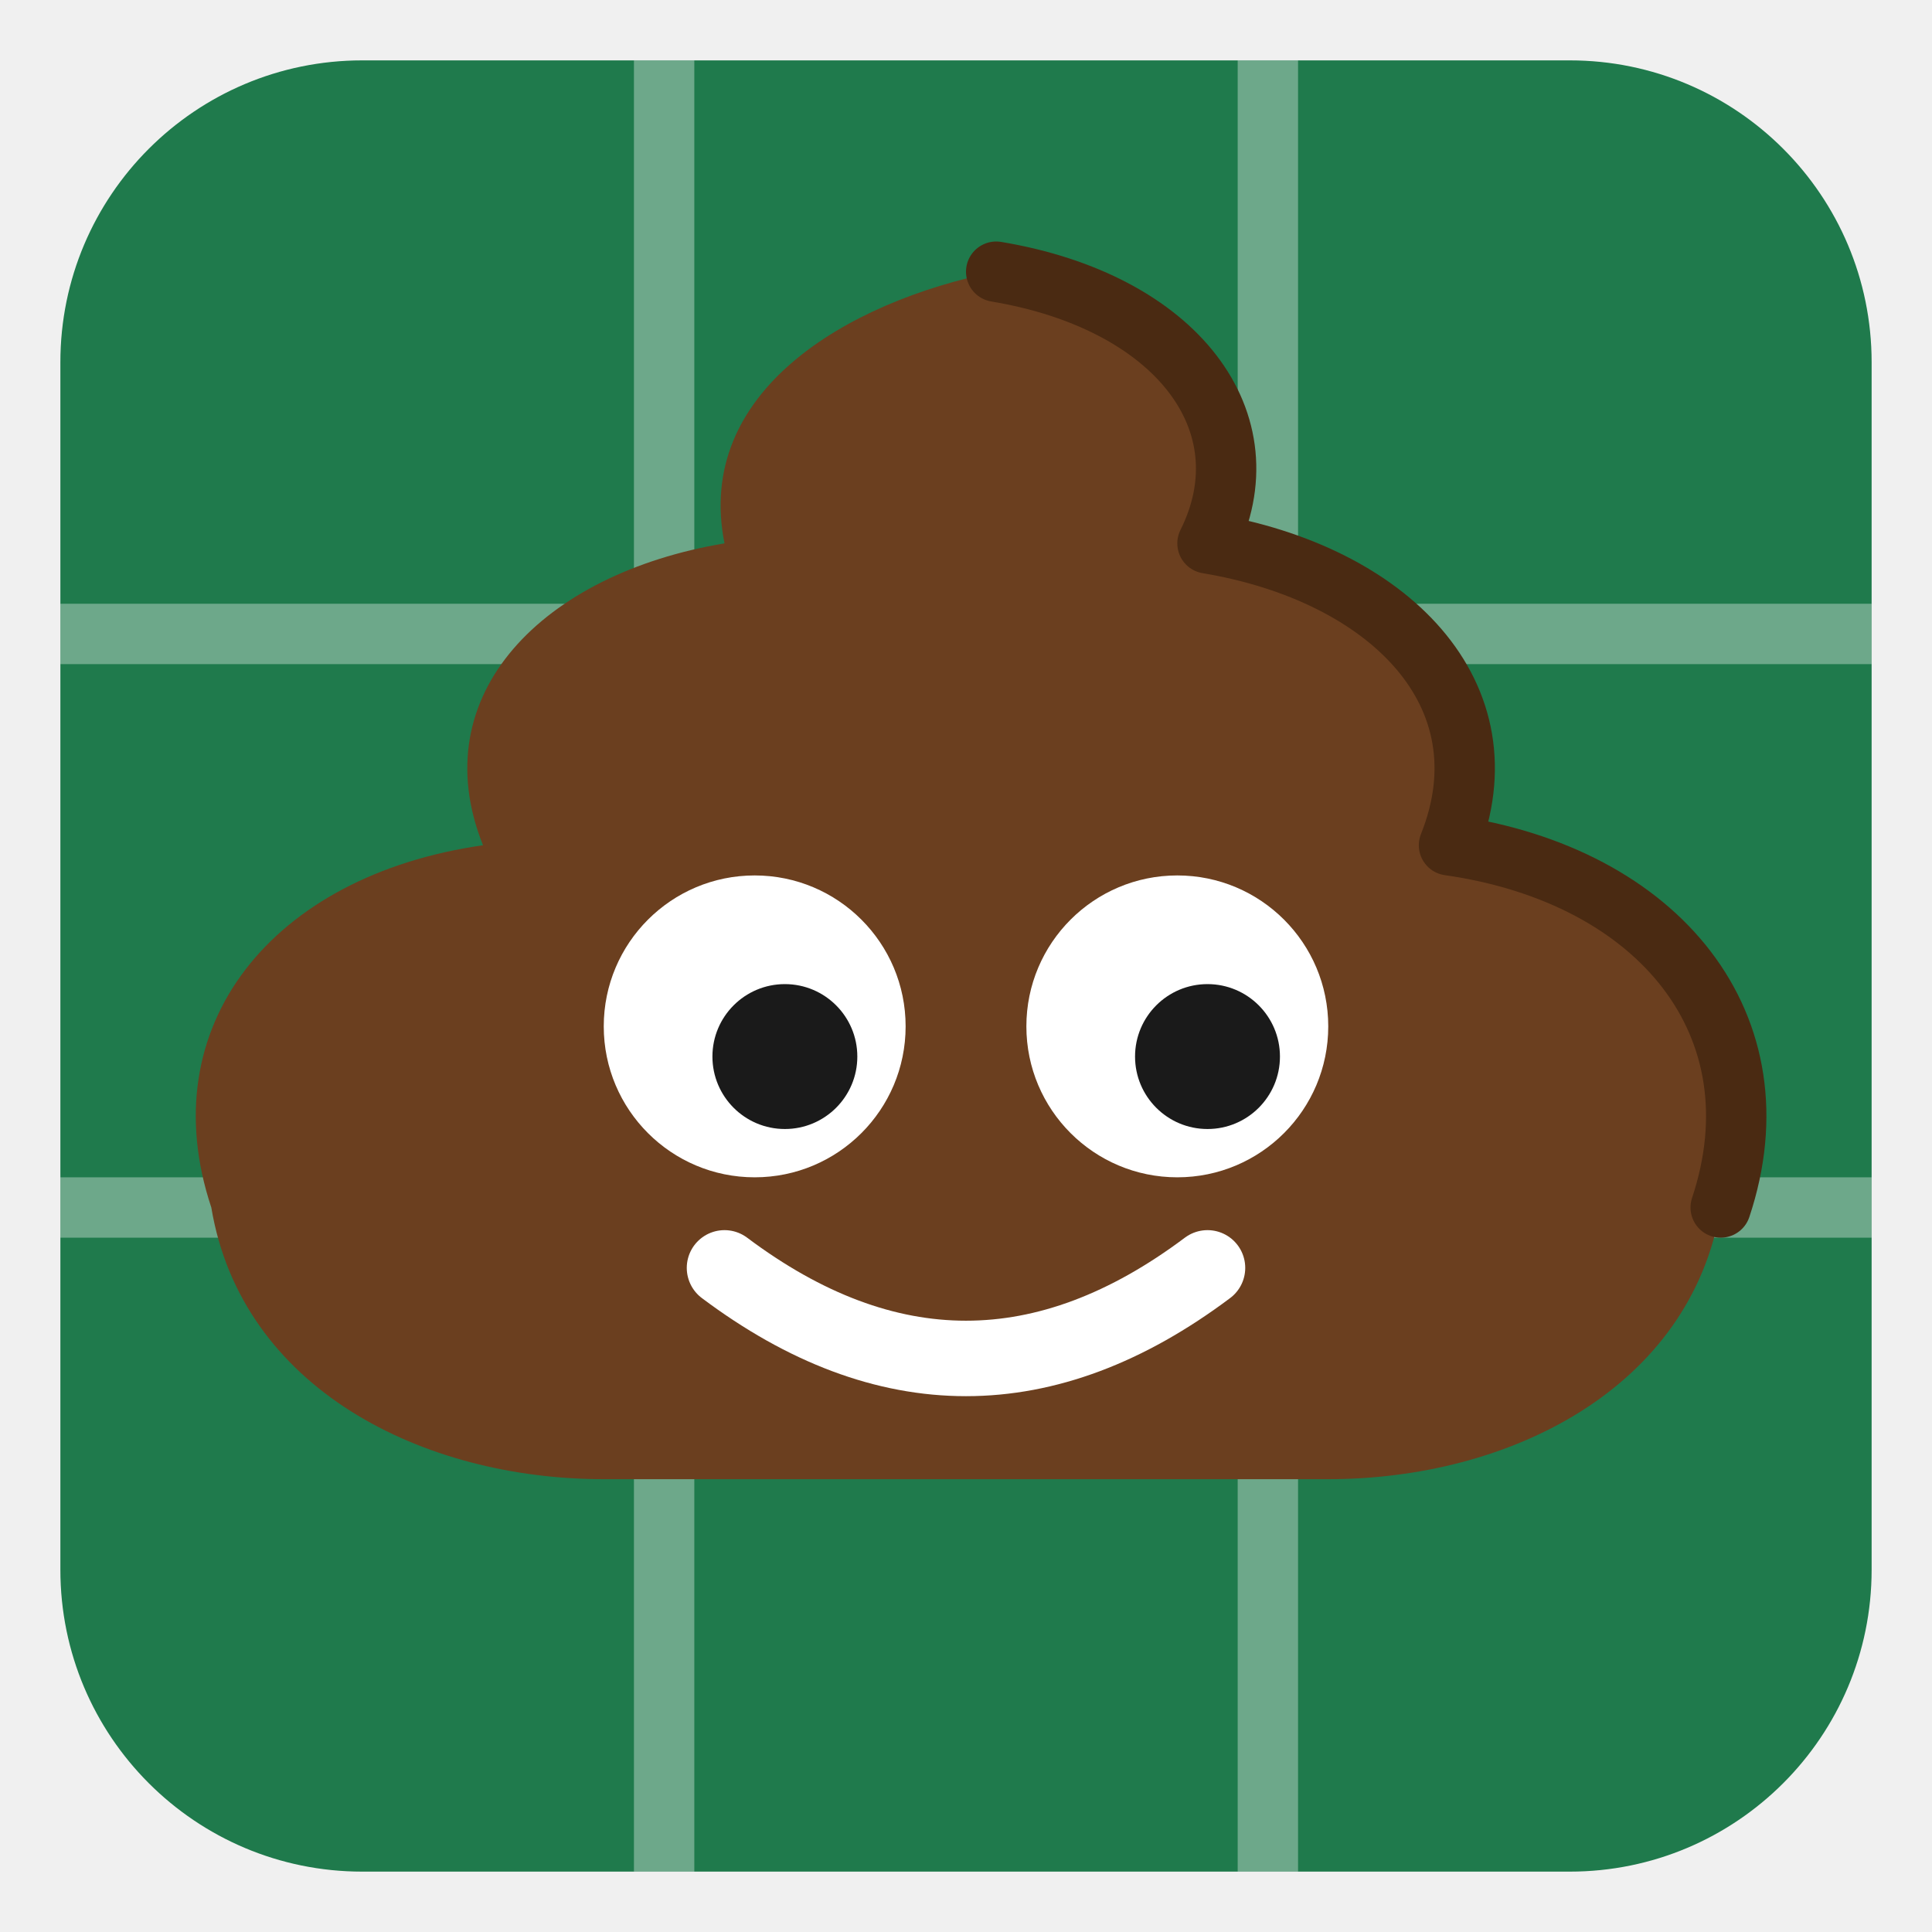
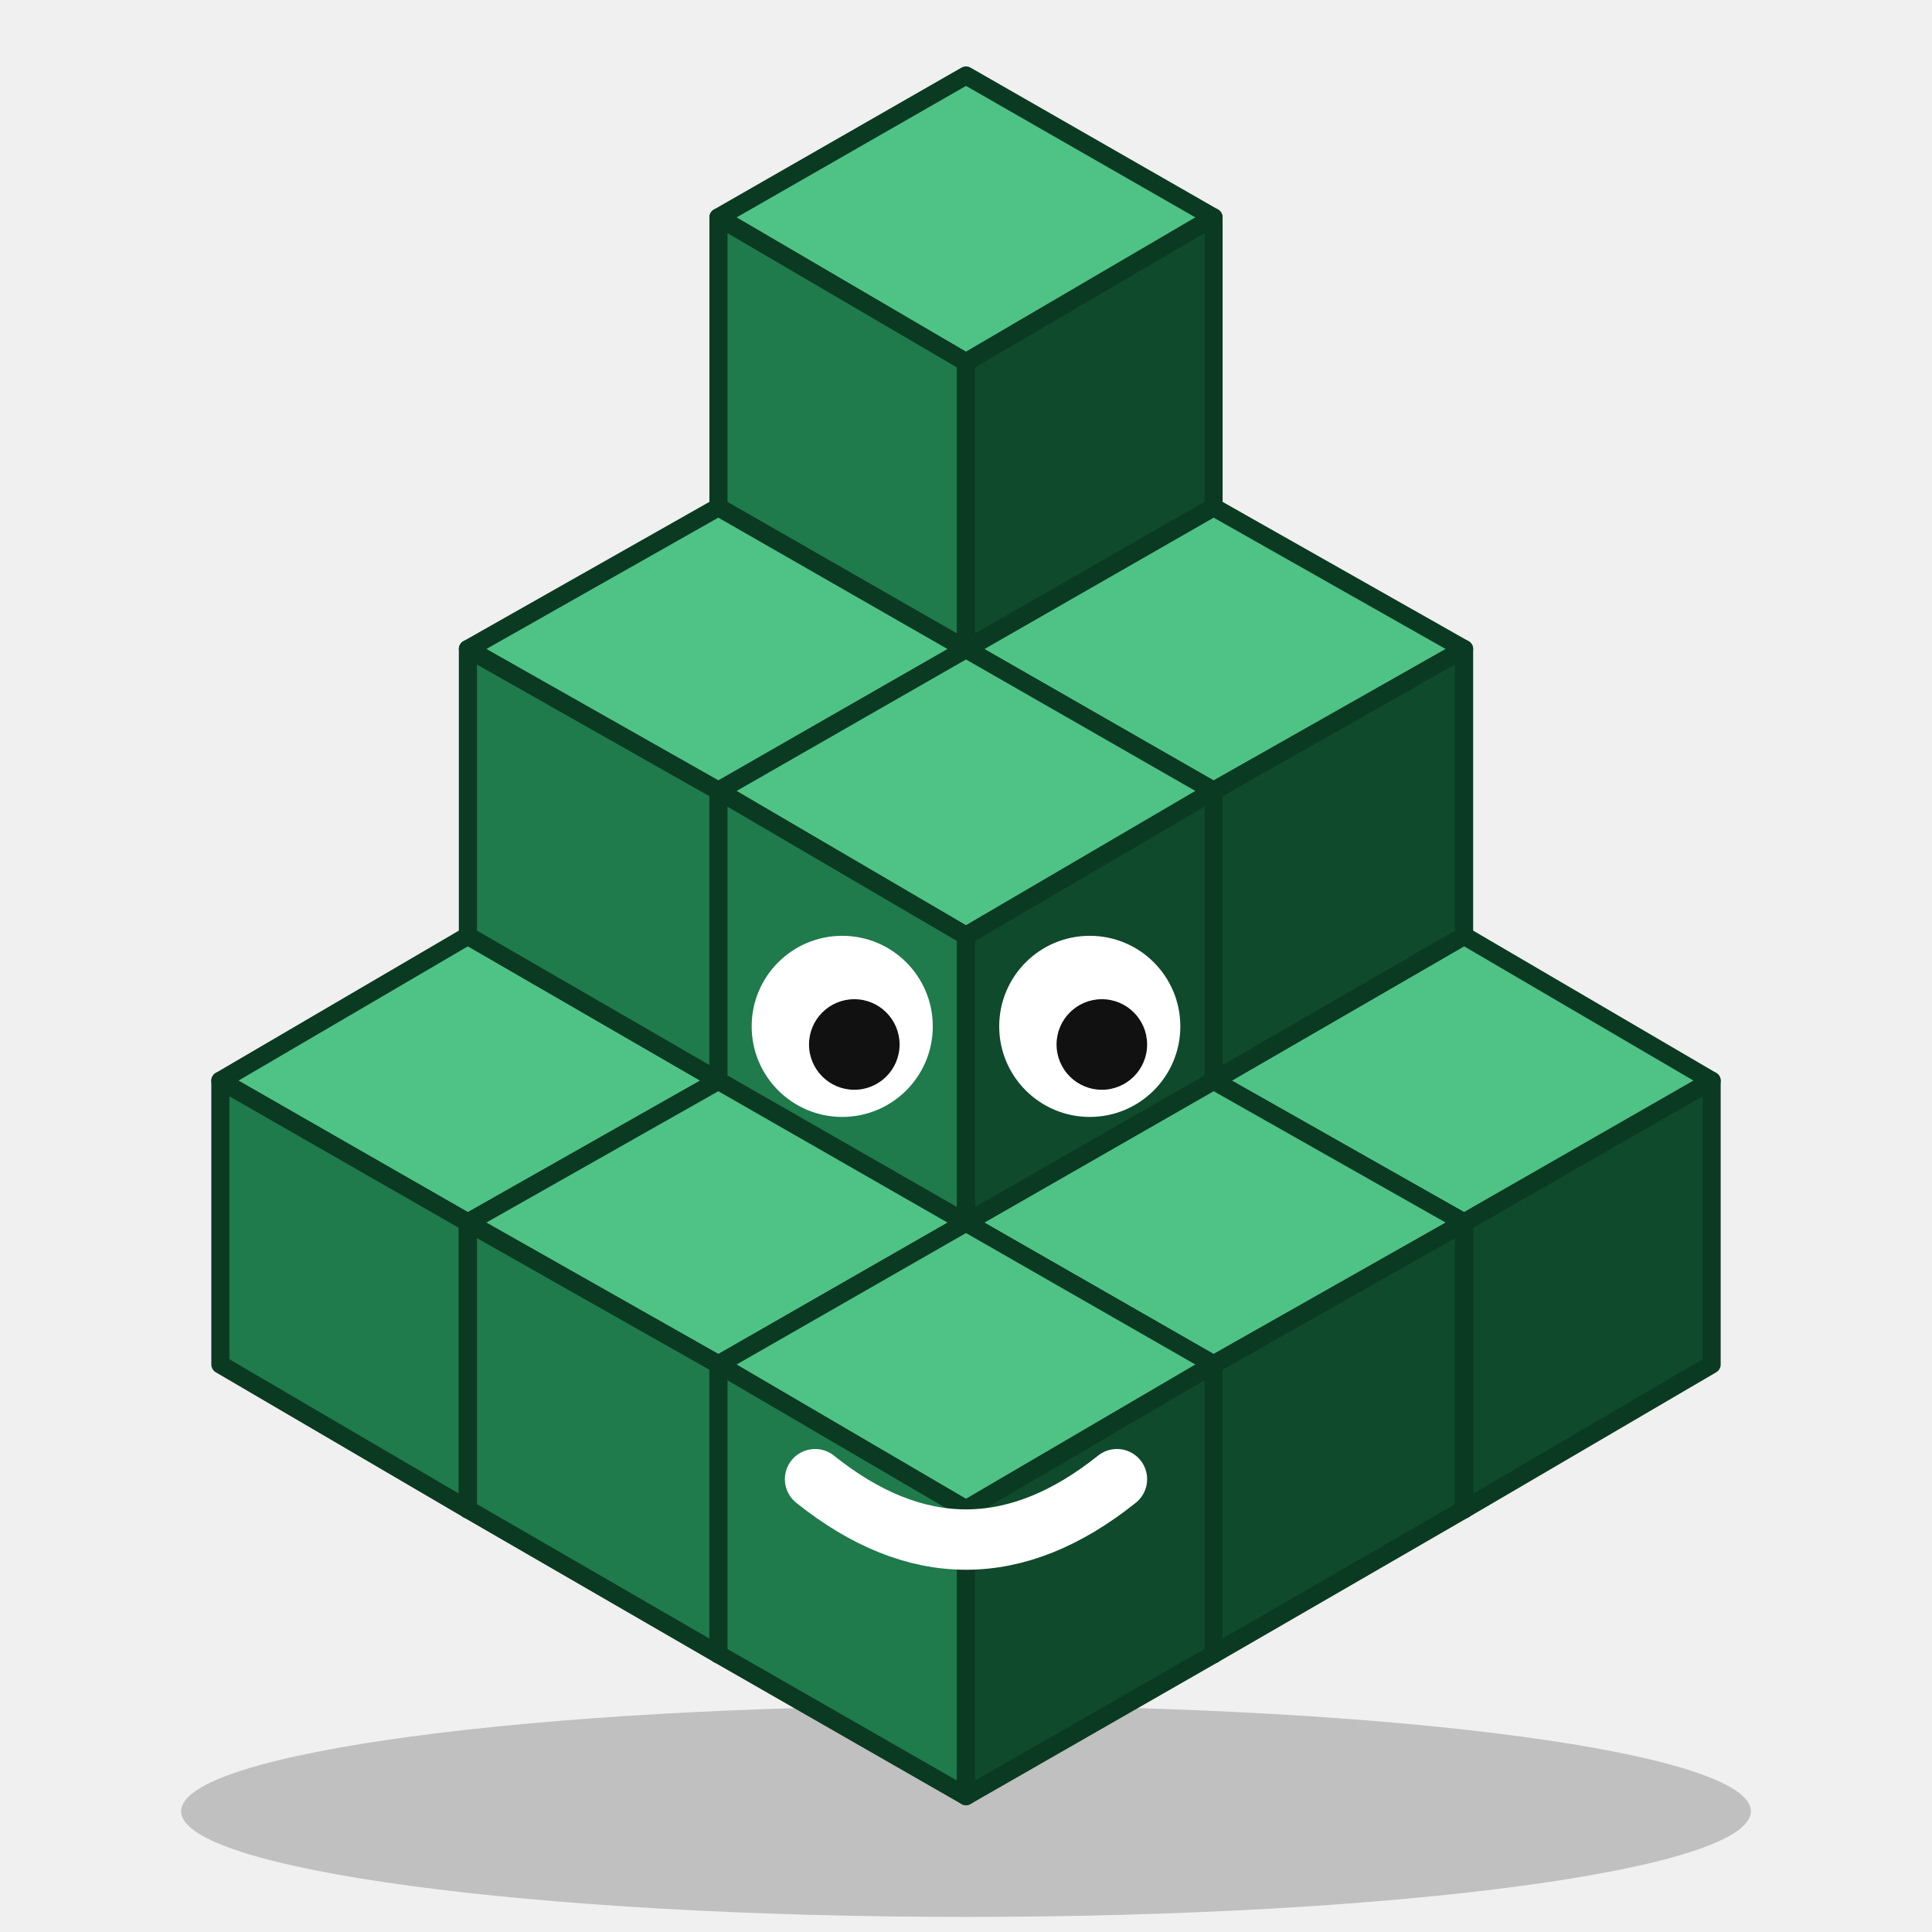
<svg xmlns="http://www.w3.org/2000/svg" viewBox="0 0 64 64">
-   <rect x="2" y="2" width="60" height="60" rx="10" fill="#1f7a4c" />
-   <path d="M2 21h60M2 40h60M22 2v60M42 2v60" stroke="#fff" stroke-opacity=".35" stroke-width="2" />
-   <path d="M33 9c6 1 9 5 7 9 6 1 10 5 8 10 7 1 11 6 9 12-1 6-7 9-13 9H20c-6 0-12-3-13-9-2-6 2-11 9-12-2-5 2-9 8-10-1-5 4-8 9-9z" fill="#6b3f1f" />
-   <path d="M33 9c6 1 9 5 7 9M40 18c6 1 10 5 8 10M48 28c7 1 11 6 9 12" stroke="#4a2a12" stroke-width="2" fill="none" stroke-linecap="round" />
-   <circle cx="25" cy="34" r="5" fill="#fff" />
-   <circle cx="39" cy="34" r="5" fill="#fff" />
-   <circle cx="26" cy="35" r="2.4" fill="#1a1a1a" />
-   <circle cx="40" cy="35" r="2.4" fill="#1a1a1a" />
-   <path d="M24 42q8 6 16 0" stroke="#fff" stroke-width="2.5" fill="none" stroke-linecap="round" />
+   <ellipse cx="32" cy="60" rx="26" ry="3.5" fill="#000" opacity=".2" />
+   <polygon points="32.0,21.5 40.2,26.2 32.0,31.0 23.8,26.2" fill="#4fc285" stroke="#0b3a22" stroke-width=".6" stroke-linejoin="round" />
+   <polygon points="23.8,26.2 32.0,31.0 32.0,40.5 23.8,35.8" fill="#1f7a4c" stroke="#0b3a22" stroke-width=".6" stroke-linejoin="round" />
+   <polygon points="40.2,26.2 32.0,31.0 32.0,40.5 40.2,35.8" fill="#0f4a2c" stroke="#0b3a22" stroke-width=".6" stroke-linejoin="round" />
+   <polygon points="23.8,26.2 32.0,31.0 23.8,35.8 15.5,31.0" fill="#4fc285" stroke="#0b3a22" stroke-width=".6" stroke-linejoin="round" />
+   <polygon points="15.5,31.0 23.8,35.8 23.8,45.2 15.5,40.5" fill="#1f7a4c" stroke="#0b3a22" stroke-width=".6" stroke-linejoin="round" />
+   <polygon points="32.0,31.0 23.8,35.8 23.8,45.2 32.0,40.5" fill="#0f4a2c" stroke="#0b3a22" stroke-width=".6" stroke-linejoin="round" />
+   <polygon points="40.2,26.2 48.5,31.0 40.2,35.8 32.0,31.0" fill="#4fc285" stroke="#0b3a22" stroke-width=".6" stroke-linejoin="round" />
+   <polygon points="32.0,31.0 40.2,35.8 40.2,45.2 32.0,40.5" fill="#1f7a4c" stroke="#0b3a22" stroke-width=".6" stroke-linejoin="round" />
+   <polygon points="48.5,31.0 40.2,35.8 40.2,45.2 48.5,40.5" fill="#0f4a2c" stroke="#0b3a22" stroke-width=".6" stroke-linejoin="round" />
+   <polygon points="15.5,31.0 23.8,35.8 15.5,40.5 7.3,35.8" fill="#4fc285" stroke="#0b3a22" stroke-width=".6" stroke-linejoin="round" />
+   <polygon points="7.3,35.8 15.5,40.5 15.5,50.0 7.3,45.2" fill="#1f7a4c" stroke="#0b3a22" stroke-width=".6" stroke-linejoin="round" />
+   <polygon points="23.8,35.8 15.5,40.5 15.5,50.0 23.8,45.2" fill="#0f4a2c" stroke="#0b3a22" stroke-width=".6" stroke-linejoin="round" />
+   <polygon points="32.0,31.0 40.2,35.8 32.0,40.5 23.8,35.8" fill="#4fc285" stroke="#0b3a22" stroke-width=".6" stroke-linejoin="round" />
+   <polygon points="23.8,35.8 32.0,40.5 32.0,50.0 23.8,45.2" fill="#1f7a4c" stroke="#0b3a22" stroke-width=".6" stroke-linejoin="round" />
+   <polygon points="40.2,35.8 32.0,40.5 32.0,50.0 40.2,45.2" fill="#0f4a2c" stroke="#0b3a22" stroke-width=".6" stroke-linejoin="round" />
+   <polygon points="48.5,31.0 56.7,35.8 48.5,40.5 40.2,35.8" fill="#4fc285" stroke="#0b3a22" stroke-width=".6" stroke-linejoin="round" />
+   <polygon points="40.2,35.8 48.5,40.5 48.5,50.0 40.2,45.2" fill="#1f7a4c" stroke="#0b3a22" stroke-width=".6" stroke-linejoin="round" />
+   <polygon points="56.7,35.8 48.5,40.5 48.5,50.0 56.7,45.2" fill="#0f4a2c" stroke="#0b3a22" stroke-width=".6" stroke-linejoin="round" />
+   <polygon points="23.8,35.8 32.0,40.5 23.8,45.2 15.5,40.5" fill="#4fc285" stroke="#0b3a22" stroke-width=".6" stroke-linejoin="round" />
+   <polygon points="15.5,40.5 23.8,45.2 23.8,54.8 15.5,50.0" fill="#1f7a4c" stroke="#0b3a22" stroke-width=".6" stroke-linejoin="round" />
+   <polygon points="32.0,40.5 23.8,45.2 23.8,54.8 32.0,50.0" fill="#0f4a2c" stroke="#0b3a22" stroke-width=".6" stroke-linejoin="round" />
+   <polygon points="40.2,35.8 48.5,40.5 40.2,45.2 32.0,40.5" fill="#4fc285" stroke="#0b3a22" stroke-width=".6" stroke-linejoin="round" />
+   <polygon points="32.0,40.5 40.2,45.2 40.2,54.8 32.0,50.0" fill="#1f7a4c" stroke="#0b3a22" stroke-width=".6" stroke-linejoin="round" />
+   <polygon points="48.5,40.5 40.2,45.2 40.2,54.8 48.5,50.0" fill="#0f4a2c" stroke="#0b3a22" stroke-width=".6" stroke-linejoin="round" />
+   <polygon points="32.0,40.5 40.2,45.2 32.0,50.0 23.8,45.2" fill="#4fc285" stroke="#0b3a22" stroke-width=".6" stroke-linejoin="round" />
+   <polygon points="23.8,45.2 32.0,50.0 32.0,59.5 23.8,54.8" fill="#1f7a4c" stroke="#0b3a22" stroke-width=".6" stroke-linejoin="round" />
+   <polygon points="40.2,45.2 32.0,50.0 32.0,59.5 40.2,54.8" fill="#0f4a2c" stroke="#0b3a22" stroke-width=".6" stroke-linejoin="round" />
+   <polygon points="32.0,12.0 40.2,16.8 32.0,21.5 23.8,16.8" fill="#4fc285" stroke="#0b3a22" stroke-width=".6" stroke-linejoin="round" />
+   <polygon points="23.8,16.8 32.0,21.5 32.0,31.0 23.8,26.2" fill="#1f7a4c" stroke="#0b3a22" stroke-width=".6" stroke-linejoin="round" />
+   <polygon points="40.2,16.8 32.0,21.5 32.0,31.0 40.2,26.2" fill="#0f4a2c" stroke="#0b3a22" stroke-width=".6" stroke-linejoin="round" />
+   <polygon points="23.8,16.8 32.0,21.5 23.8,26.2 15.5,21.5" fill="#4fc285" stroke="#0b3a22" stroke-width=".6" stroke-linejoin="round" />
+   <polygon points="15.5,21.5 23.8,26.2 23.8,35.8 15.5,31.0" fill="#1f7a4c" stroke="#0b3a22" stroke-width=".6" stroke-linejoin="round" />
+   <polygon points="32.0,21.5 23.8,26.2 23.8,35.8 32.0,31.0" fill="#0f4a2c" stroke="#0b3a22" stroke-width=".6" stroke-linejoin="round" />
+   <polygon points="40.2,16.8 48.5,21.5 40.2,26.2 32.0,21.5" fill="#4fc285" stroke="#0b3a22" stroke-width=".6" stroke-linejoin="round" />
+   <polygon points="32.0,21.5 40.2,26.2 40.2,35.8 32.0,31.0" fill="#1f7a4c" stroke="#0b3a22" stroke-width=".6" stroke-linejoin="round" />
+   <polygon points="48.5,21.5 40.2,26.2 40.2,35.8 48.5,31.0" fill="#0f4a2c" stroke="#0b3a22" stroke-width=".6" stroke-linejoin="round" />
+   <polygon points="32.0,21.5 40.2,26.2 32.0,31.0 23.8,26.2" fill="#4fc285" stroke="#0b3a22" stroke-width=".6" stroke-linejoin="round" />
+   <polygon points="23.8,26.2 32.0,31.0 32.0,40.5 23.8,35.8" fill="#1f7a4c" stroke="#0b3a22" stroke-width=".6" stroke-linejoin="round" />
+   <polygon points="40.2,26.2 32.0,31.0 32.0,40.5 40.2,35.8" fill="#0f4a2c" stroke="#0b3a22" stroke-width=".6" stroke-linejoin="round" />
+   <polygon points="32.0,2.5 40.2,7.2 32.0,12.0 23.8,7.2" fill="#4fc285" stroke="#0b3a22" stroke-width=".6" stroke-linejoin="round" />
+   <polygon points="23.8,7.2 32.0,12.0 32.0,21.5 23.8,16.8" fill="#1f7a4c" stroke="#0b3a22" stroke-width=".6" stroke-linejoin="round" />
+   <polygon points="40.2,7.2 32.0,12.0 32.0,21.5 40.2,16.8" fill="#0f4a2c" stroke="#0b3a22" stroke-width=".6" stroke-linejoin="round" />
+   <circle cx="27.9" cy="34" r="3" fill="#fff" />
+   <circle cx="36.1" cy="34" r="3" fill="#fff" />
+   <circle cx="28.3" cy="34.6" r="1.5" fill="#111" />
+   <circle cx="36.5" cy="34.6" r="1.5" fill="#111" />
+   <path d="M27 49q5 4 10 0" stroke="#fff" stroke-width="2" fill="none" stroke-linecap="round" />
</svg>
